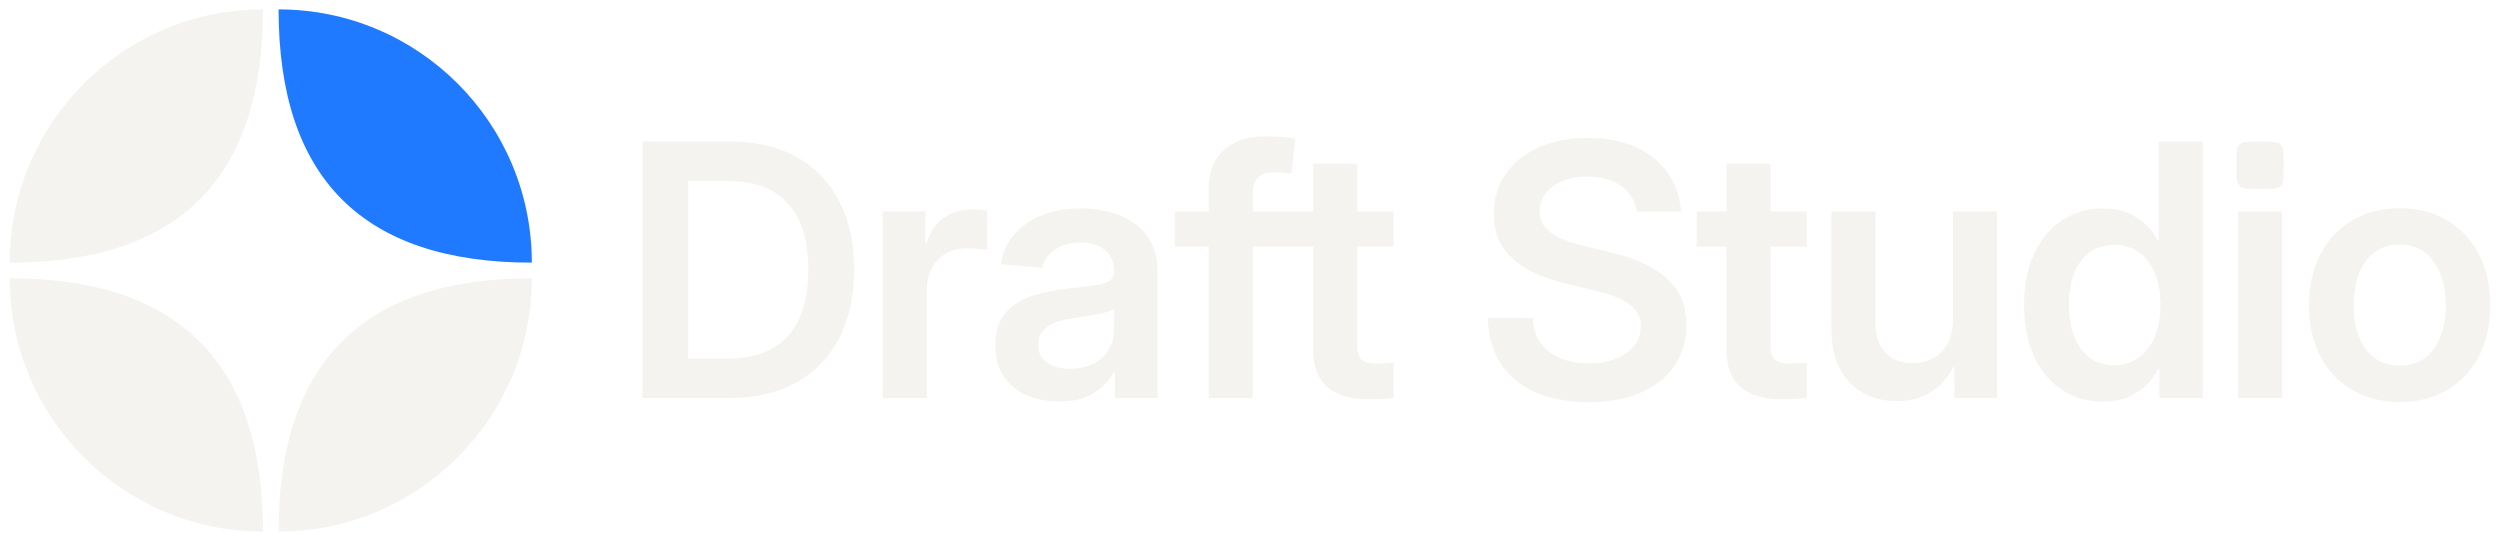
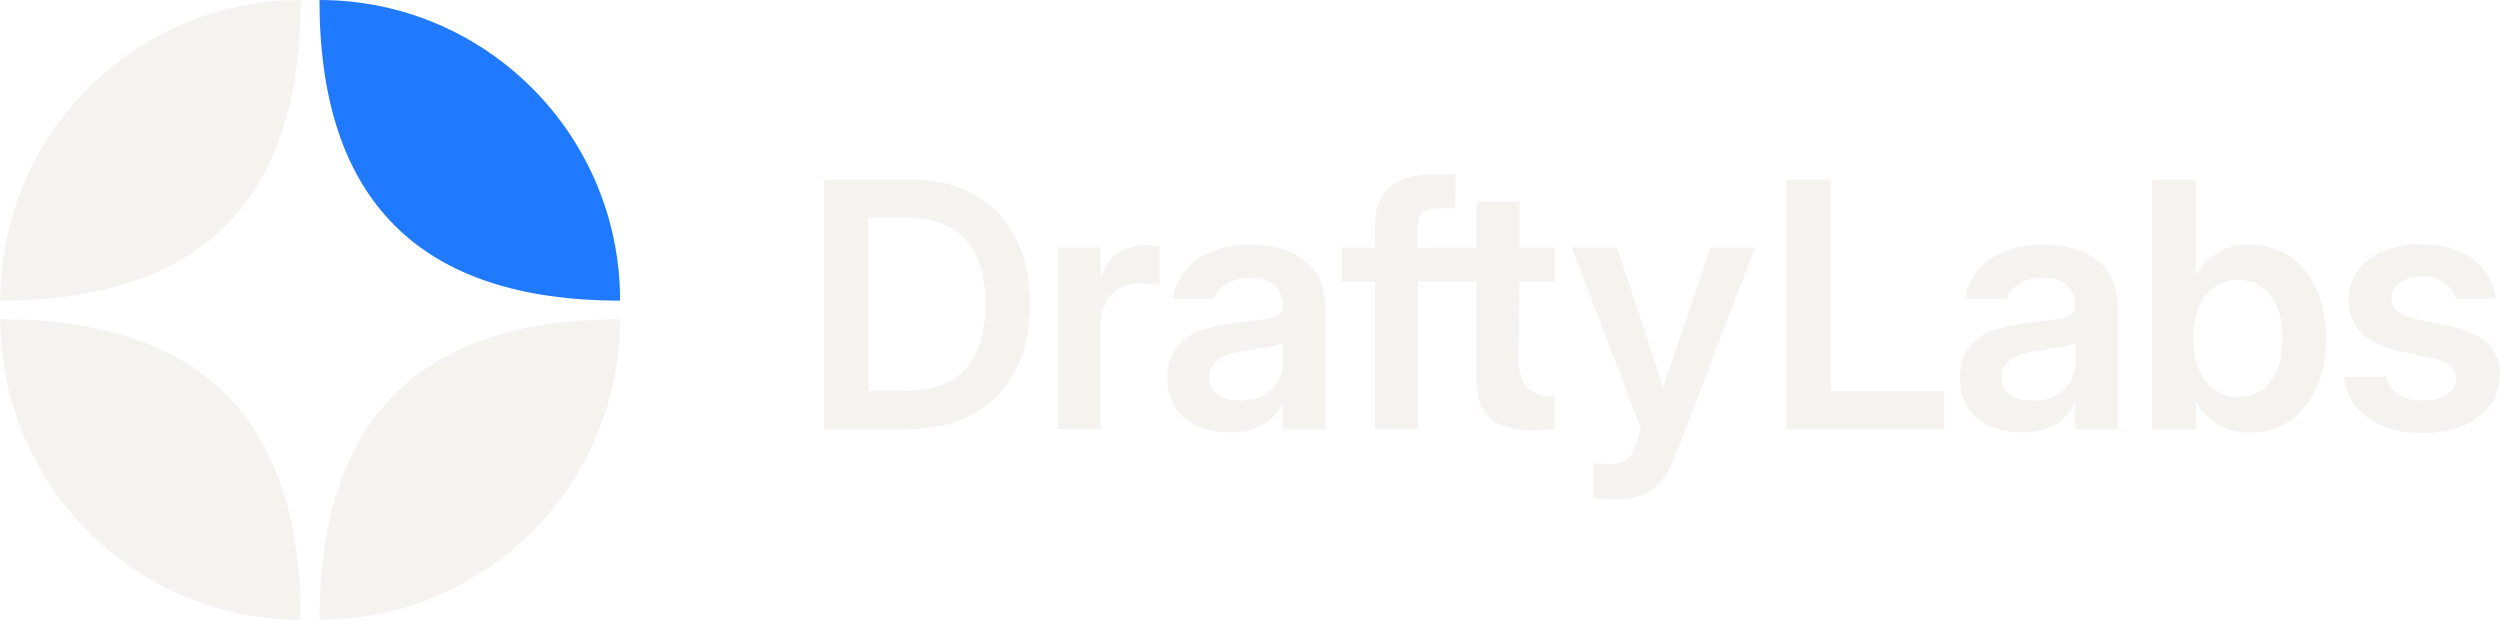
- <svg xmlns="http://www.w3.org/2000/svg" viewBox="158 426 684 148">
+ <svg xmlns="http://www.w3.org/2000/svg" viewBox="199.5 425.5 601 149">
  <style>.cls-1 { fill: #1f7aff; } .cls-2 { fill: #f4f3ef; }</style>
-   <path class="cls-2" d="M229.95,571.43h0c-38.27,0-69.29-31.02-69.29-69.29h0q69.29,0,69.29,69.29Z" />
-   <path class="cls-2" d="M229.95,428.57h0c-38.27,0-69.29,31.02-69.29,69.29h0q69.29,0,69.29-69.29Z" />
-   <path class="cls-2" d="M234.22,571.43h0c38.27,0,69.29-31.02,69.29-69.29h0q-69.29,0-69.29,69.29Z" />
-   <path class="cls-1" d="M234.22,428.57h0c38.27,0,69.29,31.02,69.29,69.29h0q-69.29,0-69.29-69.29Z" />
  <g>
-     <path class="cls-2" d="M387.6,481.04c-2.71-5.24-6.58-9.26-11.61-12.07-5.02-2.81-11.01-4.22-17.98-4.22h-24.24v70.15h23.73c7.16,0,13.28-1.41,18.36-4.24,5.09-2.83,8.99-6.86,11.73-12.12,2.73-5.26,4.1-11.52,4.1-18.81s-1.36-13.44-4.08-18.69ZM376.7,513.1c-1.62,3.64-4.1,6.39-7.41,8.24-3.31,1.85-7.47,2.78-12.45,2.78h-10.55v-48.58h10.92c4.86,0,8.92.92,12.17,2.78,3.25,1.85,5.69,4.57,7.32,8.16,1.63,3.59,2.45,8.01,2.45,13.25s-.82,9.73-2.45,13.37Z" />
-     <path class="cls-2" d="M424.02,483.31c-3.14,0-5.77.78-7.91,2.33-2.13,1.55-3.66,3.81-4.57,6.75h-.38v-8.52h-11.63v51.03h12.05v-29.42c0-2.45.48-4.53,1.44-6.24.96-1.71,2.26-3.02,3.91-3.93,1.65-.91,3.49-1.36,5.53-1.36,1.13,0,2.24.06,3.34.16,1.1.11,1.87.21,2.31.31v-10.83c-.5-.09-1.13-.17-1.88-.21-.75-.05-1.49-.07-2.21-.07Z" />
-     <path class="cls-2" d="M473.1,492.65c-1.08-2.18-2.58-3.98-4.52-5.39-1.93-1.41-4.16-2.47-6.68-3.18-2.53-.71-5.25-1.06-8.17-1.06-3.95,0-7.47.61-10.57,1.82-3.09,1.21-5.61,2.95-7.58,5.23-1.96,2.27-3.22,5.02-3.78,8.21l11.39,1.03c.25-1.28.82-2.45,1.72-3.5.9-1.05,2.08-1.9,3.55-2.52,1.47-.63,3.2-.94,5.18-.94s3.59.31,4.94.94c1.35.63,2.38,1.51,3.11,2.66.72,1.14,1.08,2.5,1.08,4.07v.28c0,1.16-.41,2.02-1.24,2.57-.84.54-2.18.95-4.03,1.2-1.86.24-4.32.54-7.4.89-2.53.28-5,.72-7.37,1.29-2.37.59-4.49,1.44-6.35,2.57-1.88,1.13-3.35,2.63-4.43,4.51-1.08,1.89-1.62,4.27-1.62,7.17,0,3.35.76,6.17,2.28,8.45,1.52,2.27,3.59,4,6.22,5.16,2.62,1.16,5.59,1.74,8.92,1.74,2.69,0,5.03-.35,6.96-1.08,1.95-.73,3.57-1.7,4.87-2.92,1.3-1.23,2.35-2.57,3.13-4.05h.33v7.1h11.68v-34.46c0-3.01-.54-5.61-1.62-7.79ZM462.81,516.3c0,1.92-.47,3.68-1.41,5.3s-2.31,2.91-4.12,3.87c-1.81.96-3.99,1.43-6.52,1.43-1.73,0-3.25-.25-4.57-.76-1.31-.49-2.33-1.24-3.06-2.21-.73-.97-1.08-2.16-1.08-3.57,0-1.54.42-2.81,1.27-3.79.85-.99,1.99-1.77,3.43-2.33,1.44-.57,3.05-.96,4.8-1.18,1.04-.15,2.13-.31,3.27-.48,1.15-.18,2.26-.36,3.34-.57,1.09-.21,2.04-.43,2.86-.69.81-.25,1.41-.51,1.79-.8v5.78Z" />
-     <path class="cls-2" d="M529.34,493.48v26.92c0,1.83.38,3.13,1.15,3.91.77.79,2.1,1.18,3.98,1.18.69,0,1.51-.03,2.47-.09.96-.07,1.74-.13,2.33-.19v9.65c-.84.12-1.76.2-2.76.26-1.36.08-2.69.12-3.98.12-5.09,0-8.9-1.13-11.44-3.39-2.54-2.26-3.81-5.6-3.81-10.03v-28.34h-16.52v41.43h-12.05v-41.43h-9.27v-9.61h9.27v-6.26c0-3.14.64-5.77,1.93-7.88,1.28-2.12,3.11-3.72,5.46-4.8,2.35-1.09,5.12-1.62,8.29-1.62,1.76,0,3.38.08,4.87.23,1.49.16,2.53.3,3.13.42l-1.08,9.51c-.44-.06-1.12-.13-2.03-.21-.91-.07-1.77-.11-2.58-.11-2.14,0-3.66.48-4.57,1.45-.91.98-1.36,2.48-1.36,4.52v4.75h16.52v-13.09h12.06v13.09h9.93v9.61h-9.93Z" />
-     <path class="cls-2" d="M619.4,514.89c0,4.24-1.08,7.94-3.23,11.11-2.15,3.18-5.22,5.64-9.22,7.4-4,1.76-8.78,2.63-14.33,2.63s-10.52-.91-14.59-2.73c-4.09-1.82-7.24-4.44-9.47-7.88-2.23-3.43-3.39-7.57-3.48-12.4h12.28c.1,2.66.79,4.91,2.08,6.75,1.28,1.84,3.06,3.24,5.32,4.19,2.26.96,4.87,1.44,7.86,1.44s5.35-.41,7.48-1.25c2.14-.83,3.81-2.01,5.02-3.53,1.21-1.52,1.82-3.3,1.82-5.34,0-1.73-.48-3.2-1.43-4.4-.96-1.21-2.39-2.25-4.29-3.14-1.9-.88-4.28-1.64-7.13-2.3l-7.72-1.89c-6.5-1.53-11.39-3.86-14.71-6.96-3.31-3.11-4.97-7.14-4.97-12.1,0-4.15,1.09-7.77,3.28-10.9,2.18-3.12,5.21-5.55,9.08-7.28,3.88-1.73,8.34-2.58,13.39-2.58s9.57.88,13.35,2.63c3.77,1.76,6.73,4.25,8.85,7.46,1.91,2.91,3.01,6.26,3.3,10.05h-12.08c-.46-2.81-1.77-5.04-3.92-6.7-2.44-1.91-5.66-2.86-9.65-2.86-2.6,0-4.88.41-6.85,1.23-1.96.82-3.48,1.94-4.56,3.36-1.09,1.43-1.62,3.07-1.62,4.92,0,1.76.5,3.23,1.53,4.42,1.01,1.19,2.45,2.2,4.3,3.02,1.86.82,4.05,1.52,6.59,2.12l6.87,1.64c3.18.72,6.03,1.64,8.6,2.78,2.55,1.13,4.75,2.49,6.59,4.1,1.84,1.6,3.24,3.47,4.21,5.6.98,2.14,1.46,4.6,1.46,7.39Z" />
-     <path class="cls-2" d="M642.41,493.48v26.92c0,1.83.38,3.13,1.16,3.91.77.79,2.09,1.18,3.98,1.18.69,0,1.51-.03,2.47-.09.96-.07,1.74-.13,2.33-.19v9.65c-.84.12-1.76.2-2.76.26-1.37.08-2.69.12-3.98.12-5.09,0-8.9-1.13-11.44-3.39-2.54-2.26-3.81-5.6-3.81-10.03v-28.34h-8.14v-9.61h8.14v-13.09h12.05v13.09h9.94v9.61h-9.94Z" />
-     <path class="cls-2" d="M692.32,513.2c0,2.7-.48,4.95-1.44,6.76-.96,1.8-2.26,3.15-3.91,4.05-1.65.89-3.54,1.34-5.67,1.34-3.17,0-5.66-.97-7.46-2.92-1.81-1.95-2.71-4.71-2.71-8.29v-30.27h-12.05v32.15c0,4.24.75,7.82,2.26,10.76,1.51,2.93,3.61,5.16,6.31,6.68,2.7,1.52,5.81,2.28,9.32,2.28,4.27,0,7.84-1.15,10.73-3.46,1.96-1.57,3.62-3.66,4.97-6.24l.07,8.85h11.63v-51.03h-12.05v29.33Z" />
-     <path class="cls-2" d="M782.82,471.22c0,3.23,0,4.85-.81,5.66-.81.81-2.42.81-5.66.81s-4.85,0-5.66-.81c-.81-.81-.81-2.42-.81-5.66s0-4.85.81-5.66,2.42-.81,5.66-.81,4.85,0,5.66.81.81,2.42.81,5.66Z" />
-     <path class="cls-2" d="M748.63,464.76v26.93h-.28c-.85-1.57-1.96-3.01-3.32-4.31-1.36-1.3-3.01-2.35-4.92-3.16-1.91-.8-4.17-1.2-6.77-1.2-4.15,0-7.84,1.07-11.09,3.21-3.25,2.13-5.8,5.18-7.67,9.13-1.87,3.95-2.81,8.64-2.81,14.07s.92,10.12,2.76,14.08c1.84,3.96,4.38,7,7.63,9.15,3.25,2.16,6.98,3.23,11.22,3.23,2.57,0,4.82-.4,6.76-1.2,1.93-.8,3.58-1.88,4.97-3.23,1.38-1.34,2.49-2.84,3.34-4.47h.37v7.91h11.87v-70.15h-12.05ZM747.57,518.05c-1.02,2.48-2.48,4.41-4.38,5.79-1.9,1.38-4.15,2.07-6.75,2.07s-4.79-.68-6.64-2.03c-1.86-1.34-3.28-3.26-4.26-5.74-.99-2.47-1.48-5.4-1.48-8.75s.48-6.27,1.45-8.71c.98-2.45,2.39-4.34,4.26-5.68,1.87-1.33,4.09-2,6.67-2s4.89.68,6.77,2.03c1.89,1.35,3.34,3.25,4.36,5.69,1.02,2.45,1.52,5.34,1.52,8.67s-.5,6.18-1.52,8.66Z" />
-     <rect class="cls-2" x="770.33" y="483.87" width="12.05" height="51.03" />
-     <path class="cls-2" d="M836.27,495.64c-2.06-3.98-4.94-7.08-8.67-9.31-3.71-2.23-8.07-3.34-13.06-3.34s-9.3,1.11-13.04,3.34c-3.73,2.23-6.63,5.34-8.69,9.31-2.06,3.99-3.09,8.62-3.09,13.9s1.03,9.89,3.09,13.86c2.06,3.98,4.96,7.06,8.69,9.27,3.73,2.22,8.07,3.32,13.04,3.32s9.34-1.1,13.06-3.32c3.72-2.21,6.61-5.3,8.67-9.27,2.05-3.97,3.08-8.59,3.08-13.86s-1.03-9.91-3.08-13.9ZM825.67,518.12c-.99,2.49-2.41,4.44-4.28,5.83-1.87,1.4-4.16,2.1-6.85,2.1s-4.94-.7-6.83-2.1c-1.88-1.39-3.31-3.33-4.28-5.81-.97-2.47-1.46-5.35-1.46-8.61s.49-6.2,1.46-8.69c.97-2.49,2.4-4.44,4.28-5.84,1.89-1.39,4.17-2.09,6.83-2.09s4.99.71,6.85,2.12c1.87,1.41,3.29,3.36,4.28,5.83.99,2.48,1.48,5.37,1.48,8.67s-.49,6.1-1.48,8.59Z" />
+     <path class="cls-2" d="M271.84,574.5h0c-39.92,0-72.27-32.36-72.27-72.27h0q72.27,0,72.27,72.27Z" />
+     <path class="cls-2" d="M271.84,425.5h0c-39.92,0-72.27,32.36-72.27,72.27h0q72.27,0,72.27-72.27Z" />
+     <path class="cls-2" d="M276.3,574.5h0c39.92,0,72.27-32.36,72.27-72.27h0q-72.27,0-72.27,72.27Z" />
+     <path class="cls-1" d="M276.3,425.5h0c39.92,0,72.27,32.36,72.27,72.27h0q-72.27,0-72.27-72.27Z" />
+   </g>
+   <g>
+     <g>
+       <polygon class="cls-2" points="639.69 468.67 628.98 468.67 628.98 528.63 666.89 528.63 666.89 519.49 639.69 519.49 639.69 468.67" />
+       <path class="cls-2" d="M756.3,494.83c-1.59-3.38-3.78-5.99-6.54-7.81-2.76-1.83-5.92-2.74-9.5-2.74-2.2,0-4.12.34-5.78,1.02-1.64.69-3.05,1.58-4.21,2.7-1.16,1.11-2.1,2.34-2.85,3.69v-23.02h-10.55v59.97h10.55v-6.61c.72,1.33,1.63,2.56,2.78,3.66,1.18,1.16,2.59,2.07,4.26,2.76,1.67.69,3.58,1.03,5.76,1.03,3.64,0,6.85-.92,9.62-2.76,2.76-1.84,4.92-4.45,6.5-7.83,1.57-3.38,2.35-7.39,2.35-12.04s-.79-8.65-2.39-12.03ZM746.93,514.3c-.85,2.12-2.05,3.76-3.62,4.91s-3.47,1.73-5.7,1.73-4.15-.58-5.78-1.77c-1.62-1.18-2.87-2.83-3.74-4.95-.26-.64-.49-1.31-.67-2.01-.43-1.62-.65-3.43-.65-5.39s.21-3.79.65-5.41c.18-.7.41-1.36.67-2,.86-2.09,2.11-3.72,3.74-4.86,1.62-1.16,3.55-1.74,5.78-1.74s4.12.57,5.7,1.72c1.57,1.13,2.77,2.75,3.62,4.84.84,2.09,1.26,4.58,1.26,7.45s-.42,5.36-1.26,7.48Z" />
+       <path class="cls-2" d="M800.43,515.67c0,2.81-.79,5.27-2.37,7.34-1.58,2.08-3.78,3.7-6.58,4.85-2.81,1.16-6.02,1.73-9.64,1.73s-6.54-.52-9.23-1.56c-2.7-1.05-4.88-2.58-6.56-4.59-1.68-2.01-2.71-4.47-3.08-7.37h10.13c.48,1.74,1.36,3.08,2.67,4.05,1.51,1.11,3.52,1.67,6.04,1.67s4.51-.49,5.96-1.49c1.45-.99,2.18-2.24,2.18-3.74,0-1.29-.51-2.34-1.53-3.17-1.02-.81-2.48-1.43-4.38-1.82l-7.44-1.57c-4.13-.86-7.26-2.33-9.36-4.4-2.1-2.08-3.15-4.75-3.15-8,0-2.68.73-5.02,2.19-7.02,1.47-2,3.52-3.56,6.15-4.67,2.64-1.11,5.73-1.67,9.25-1.67s6.41.54,8.95,1.61c2.53,1.07,4.55,2.58,6.05,4.52,1.51,1.95,2.42,4.25,2.74,6.9h-9.62c-.34-1.4-1.11-2.58-2.29-3.56-1.4-1.17-3.27-1.75-5.63-1.75-2.23,0-4.03.49-5.41,1.47s-2.07,2.21-2.07,3.69c0,1.29.5,2.34,1.49,3.18.99.83,2.5,1.47,4.51,1.89l7.64,1.61c4.25.88,7.37,2.3,9.4,4.24,2.03,1.95,3.04,4.49,3.04,7.63Z" />
+       <path class="cls-2" d="M707.24,492.51c-.93-1.86-2.21-3.39-3.86-4.6-1.65-1.21-3.55-2.11-5.72-2.72-2.16-.6-4.49-.91-6.98-.91-3.38,0-6.4.51-9.04,1.55-2.64,1.03-4.81,2.52-6.49,4.47s-2.75,4.28-3.24,7.02h9.98c.26-.75.68-1.46,1.23-2.11.76-.9,1.77-1.61,3.04-2.14,1.26-.54,2.73-.81,4.42-.81s3.07.27,4.23.81c1.15.53,2.03,1.29,2.65,2.27.61.98.93,2.13.93,3.48v.24c0,1-.36,1.73-1.07,2.2s-1.85.81-3.44,1.03c-1.58.21-3.7.47-6.32.76-2.18.24-4.28.61-6.3,1.1-2.03.5-3.84,1.23-5.43,2.2-1.59.97-2.85,2.26-3.78,3.86-.93,1.61-1.4,3.65-1.4,6.12,0,2.87.66,5.28,1.96,7.23,1.3,1.94,3.07,3.41,5.31,4.4,2.24.99,4.78,1.49,7.63,1.49,2.3,0,4.29-.31,5.96-.93,1.66-.61,3.05-1.45,4.16-2.5,1.11-1.04,2-2.2,2.68-3.46v6.08h10.26v-29.46c0-2.57-.46-4.79-1.38-6.66ZM697.24,517.27c-.81,1.37-1.99,2.48-3.53,3.3-1.54.81-3.39,1.22-5.57,1.22-1.48,0-2.78-.21-3.9-.64-1.12-.44-2-1.06-2.61-1.89-.62-.83-.93-1.85-.93-3.06,0-1.31.36-2.39,1.08-3.24.73-.84,1.71-1.51,2.94-1.99,1.24-.49,2.6-.82,4.11-1.01.88-.14,1.81-.27,2.79-.43.98-.15,1.94-.3,2.86-.48.93-.18,1.74-.36,2.44-.58.7-.22,1.21-.45,1.53-.69v4.96c0,1.63-.41,3.14-1.21,4.53Z" />
+     </g>
+     <g>
+       <g>
+         <path class="cls-2" d="M443.62,482.59c-2.32-4.48-5.62-7.91-9.92-10.32-4.29-2.41-9.41-3.6-15.37-3.6h-20.73v59.97h20.28c6.12,0,11.35-1.21,15.7-3.62,4.34-2.42,7.68-5.87,10.02-10.37,2.33-4.49,3.5-9.85,3.5-16.08s-1.16-11.49-3.48-15.98ZM434.3,510c-1.4,3.11-3.51,5.46-6.34,7.04-2.82,1.58-6.37,2.37-10.64,2.37h-9.02v-41.53h9.34c4.15,0,7.62.79,10.4,2.37,2.78,1.58,4.86,3.91,6.26,6.99,1.4,3.07,2.09,6.85,2.09,11.33s-.7,8.32-2.09,11.43Z" />
+         <path class="cls-2" d="M516.71,492.51c-.93-1.86-2.22-3.39-3.86-4.6-1.66-1.21-3.56-2.11-5.72-2.72-2.16-.6-4.49-.91-6.99-.91-3.37,0-6.39.51-9.03,1.55-2.64,1.03-4.81,2.52-6.49,4.47s-2.76,4.28-3.24,7.02h9.98c.26-.75.67-1.46,1.23-2.11.76-.9,1.77-1.61,3.03-2.14,1.27-.54,2.74-.81,4.44-.81s3.07.27,4.23.81c1.15.53,2.03,1.29,2.65,2.27.61.98.93,2.13.93,3.48v.24c0,1-.36,1.73-1.07,2.2-.71.47-1.85.81-3.44,1.03-1.58.21-3.7.47-6.32.76-2.18.24-4.28.61-6.3,1.1-2.03.5-3.84,1.23-5.43,2.2-1.59.97-2.85,2.26-3.78,3.86-.93,1.61-1.4,3.65-1.4,6.12,0,2.87.66,5.28,1.96,7.23,1.3,1.94,3.07,3.41,5.31,4.4,2.24.99,4.78,1.49,7.62,1.49,2.31,0,4.3-.31,5.97-.93,1.66-.61,3.05-1.45,4.16-2.5,1.1-1.04,2-2.2,2.68-3.46v6.08h10.26v-29.46c0-2.57-.46-4.79-1.38-6.66ZM507.91,512.74c0,1.63-.4,3.14-1.21,4.53-.8,1.37-1.98,2.48-3.52,3.3-1.54.81-3.39,1.22-5.57,1.22-1.48,0-2.78-.21-3.9-.64-1.12-.44-2-1.06-2.61-1.89-.62-.83-.93-1.85-.93-3.06,0-1.31.36-2.39,1.08-3.24.73-.84,1.71-1.51,2.94-1.99,1.24-.49,2.6-.82,4.11-1.01.89-.14,1.81-.27,2.79-.43.98-.15,1.94-.3,2.86-.48.93-.18,1.73-.36,2.43-.58.7-.22,1.21-.45,1.53-.69v4.96Z" />
+         <path class="cls-2" d="M478.25,484.76v9.26c-.37-.07-1.03-.17-1.97-.26-.94-.09-1.89-.14-2.85-.14-1.75,0-3.32.39-4.74,1.17-1.41.77-2.52,1.89-3.33,3.36-.82,1.46-1.23,3.24-1.23,5.33v25.15h-10.31v-43.63h10.31v7.16c.78-2.46,2.06-4.34,3.86-5.65,1.82-1.32,4.07-1.99,6.76-1.99.61,0,1.25.02,1.89.06s1.18.1,1.6.18Z" />
+       </g>
+       <path class="cls-2" d="M621.43,485l-19.16,50.07c-.88,2.3-1.96,4.24-3.24,5.79-1.27,1.56-2.8,2.74-4.58,3.54-1.79.81-3.86,1.21-6.23,1.21-1.26,0-2.48-.05-3.65-.16-.73-.07-1.41-.14-2.02-.2v-8.38c1.33.08,2.66.16,3.99.23,3.06-.02,4.35-1.27,4.77-1.75.53-.6.86-1.49,1.51-3.23.54-1.44.91-2.66,1.17-3.54l-16.66-43.58h10.94c3.69,11.21,7.38,22.41,11.07,33.62,3.76-11.21,7.52-22.41,11.28-33.62h10.82Z" />
+       <path class="cls-2" d="M564.79,493.22c-.06,6.33-.14,12.67-.2,19q0,8.69,8.68,8.7v7.67c-.72.09-1.5.17-2.35.22-1.17.06-2.3.1-3.4.1-4.34,0-7.6-.97-9.78-2.9-2.18-1.93-3.26-4.79-3.26-8.57v-24.23h-14.13v35.42h-10.3v-35.42h-7.93v-8.21h7.93v-5.35c0-2.68.54-4.92,1.65-6.74,1.1-1.81,2.65-3.18,4.66-4.1,2.32-1.07,4.36-1.23,7.09-1.4,1.6-.1,3.4-.08,4.14-.06.76.01,1.4.04,1.85.06-.03,2.71-.05,5.41-.08,8.12-9.18,0-9.18.1-9.18,9.5,3.17-.01,6.33-.02,9.5-.03h4.8v-10.98h10.31v10.98h8.49v8.21h-8.49Z" />
+     </g>
  </g>
</svg>
